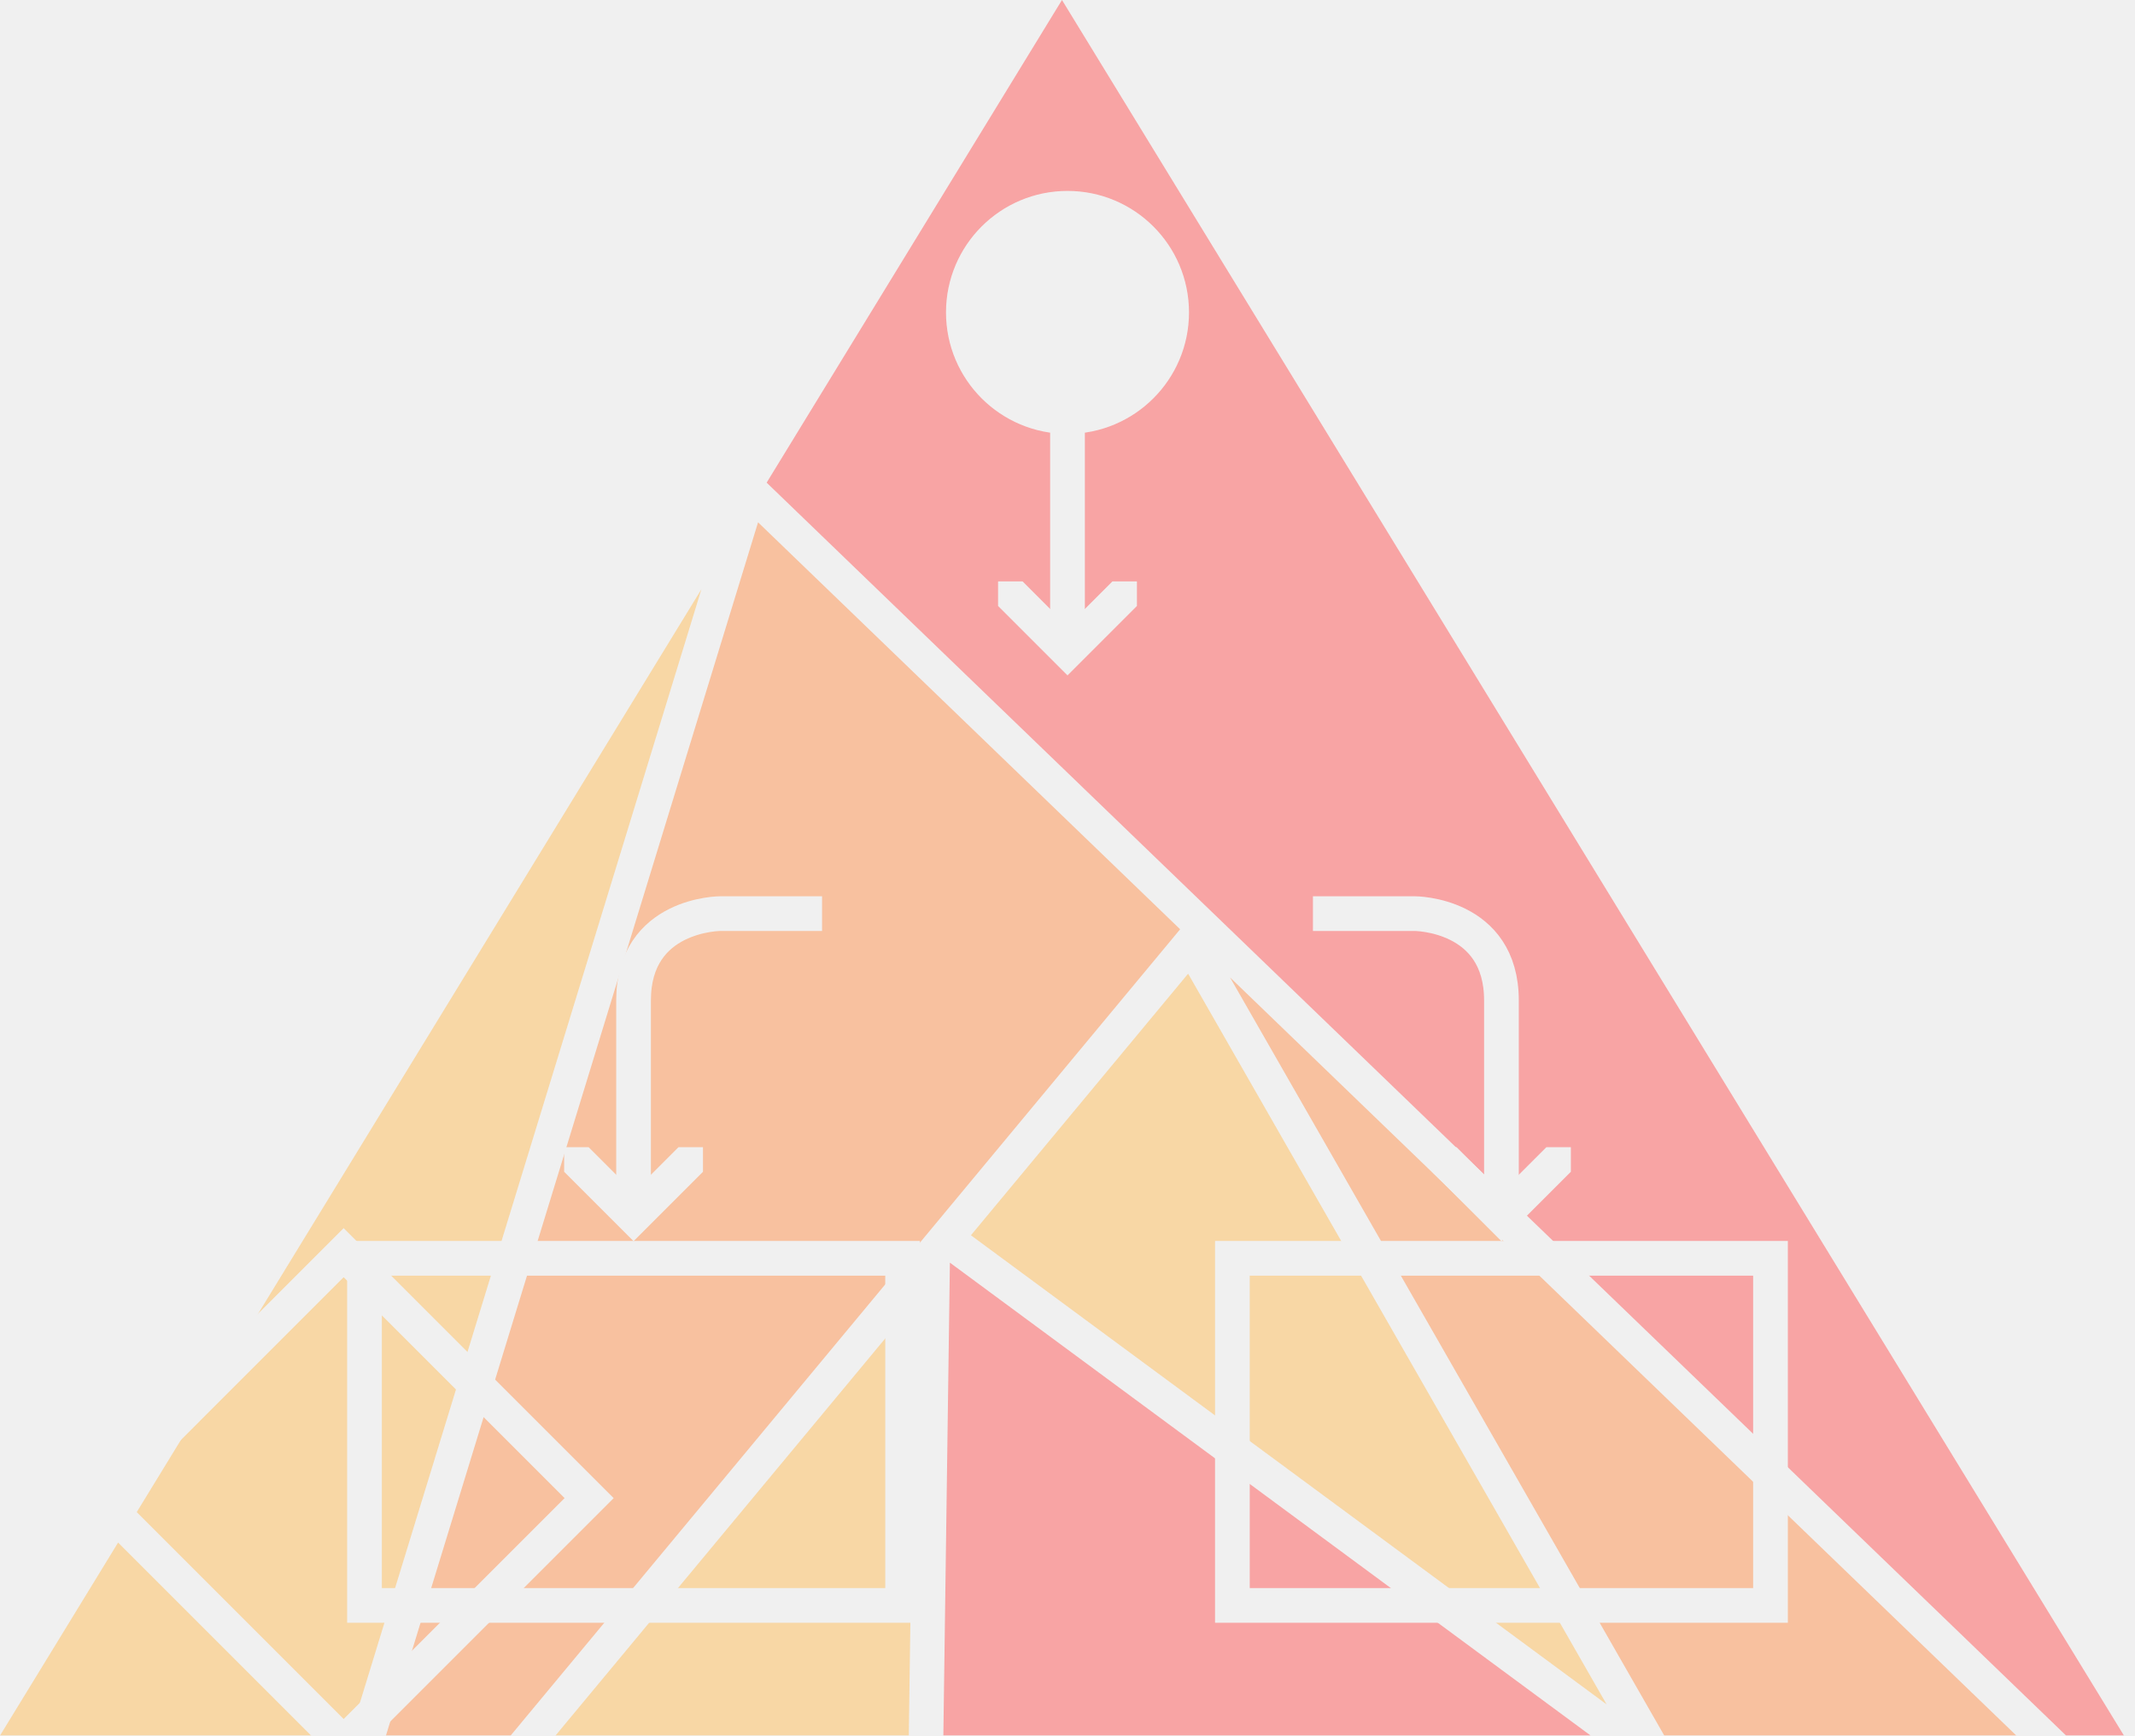
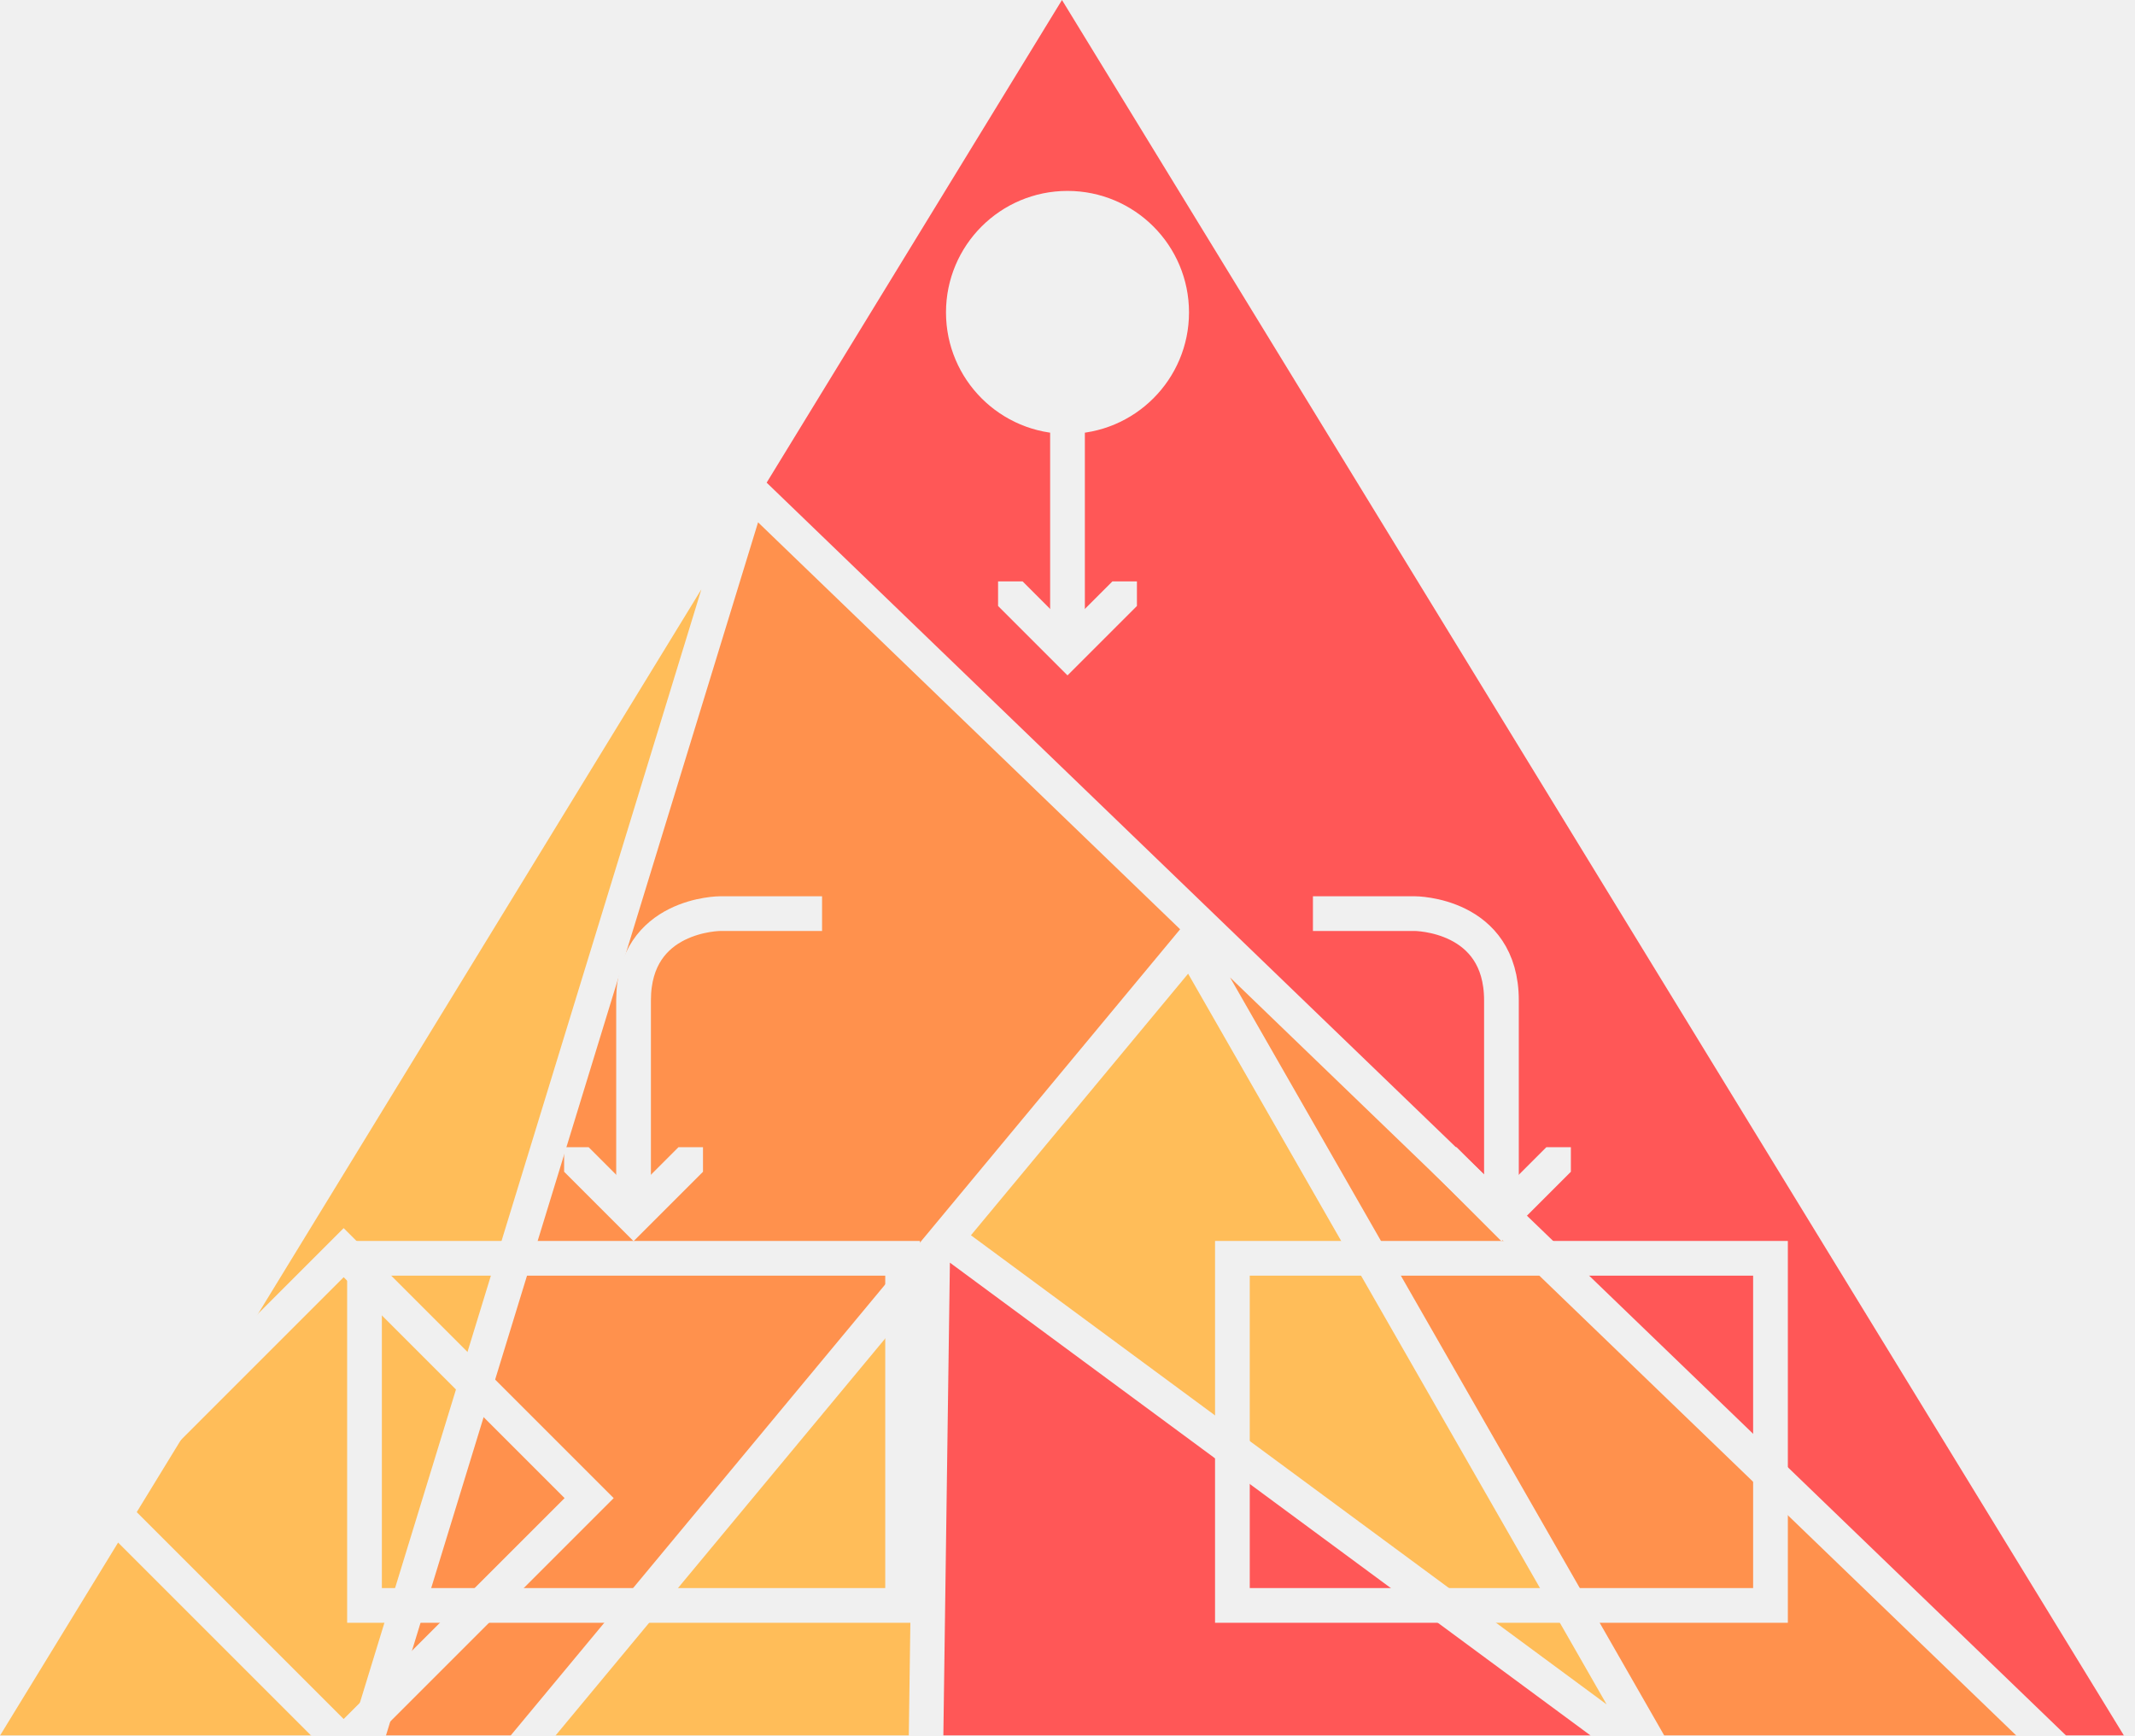
<svg xmlns="http://www.w3.org/2000/svg" width="123" height="100" fill="none">
  <defs>
    <marker id="a" markerHeight="4" markerWidth="3" orient="auto" refX="2" refY="2">
      <path stroke="#000" d="m0 0 2 2-2 2" />
    </marker>
  </defs>
  <mask id="b" mask-type="luminance">
    <path fill="#fff" d="M0 0h123v100H0z" />
    <circle cx="61.5" cy="18" r="6" fill="#000" stroke="#000" stroke-width="2" />
    <path stroke="#000" stroke-width="2" marker-end="url(#a)" d="M61.5 22.5v15" />
    <g stroke="#000" stroke-width="2" style="transform:translateY(5px)">
      <path d="M61.5 33.5h20v20h-20z" style="transform-box:fill-box;transform:rotate(45deg)" />
      <path marker-end="url(#a)" d="M75.64 47.64h5.86s5 0 5 5V65.1" />
      <path marker-end="url(#a)" d="M47.36 47.64H41.5s-5 0-5 5V65.1" />
      <path d="M71 67.5h31v20H71zm-50 0h31v20H21z" />
    </g>
  </mask>
-   <g mask="url(#b)" style="opacity:.5">
+   <g mask="url(#b)">
    <path fill="#FF5757" d="m61.182 0 61.182 100h-3.331L44.168 27.809 61.182 0Z" />
    <path fill="#FF914D" d="M22.235 100h7.181l38.572-46.458-24.315-23.447L22.235 100Z" />
    <path fill="#FFBD59" d="M52.358 100H32.002l20.7-24.932L52.357 100Z" />
    <path fill="#FF5757" d="M54.348 100h37.294L54.725 72.751 54.348 100Z" />
    <path fill="#FF914D" d="M95.882 100 70.865 56.318l45.3 43.682H95.882Z" />
    <path fill="#FFBD59" d="m92.56 98.203-36.623-27.03 12.512-15.071 24.11 42.101ZM20.154 100H0l40.407-66.045L20.154 100Z" />
  </g>
</svg>
